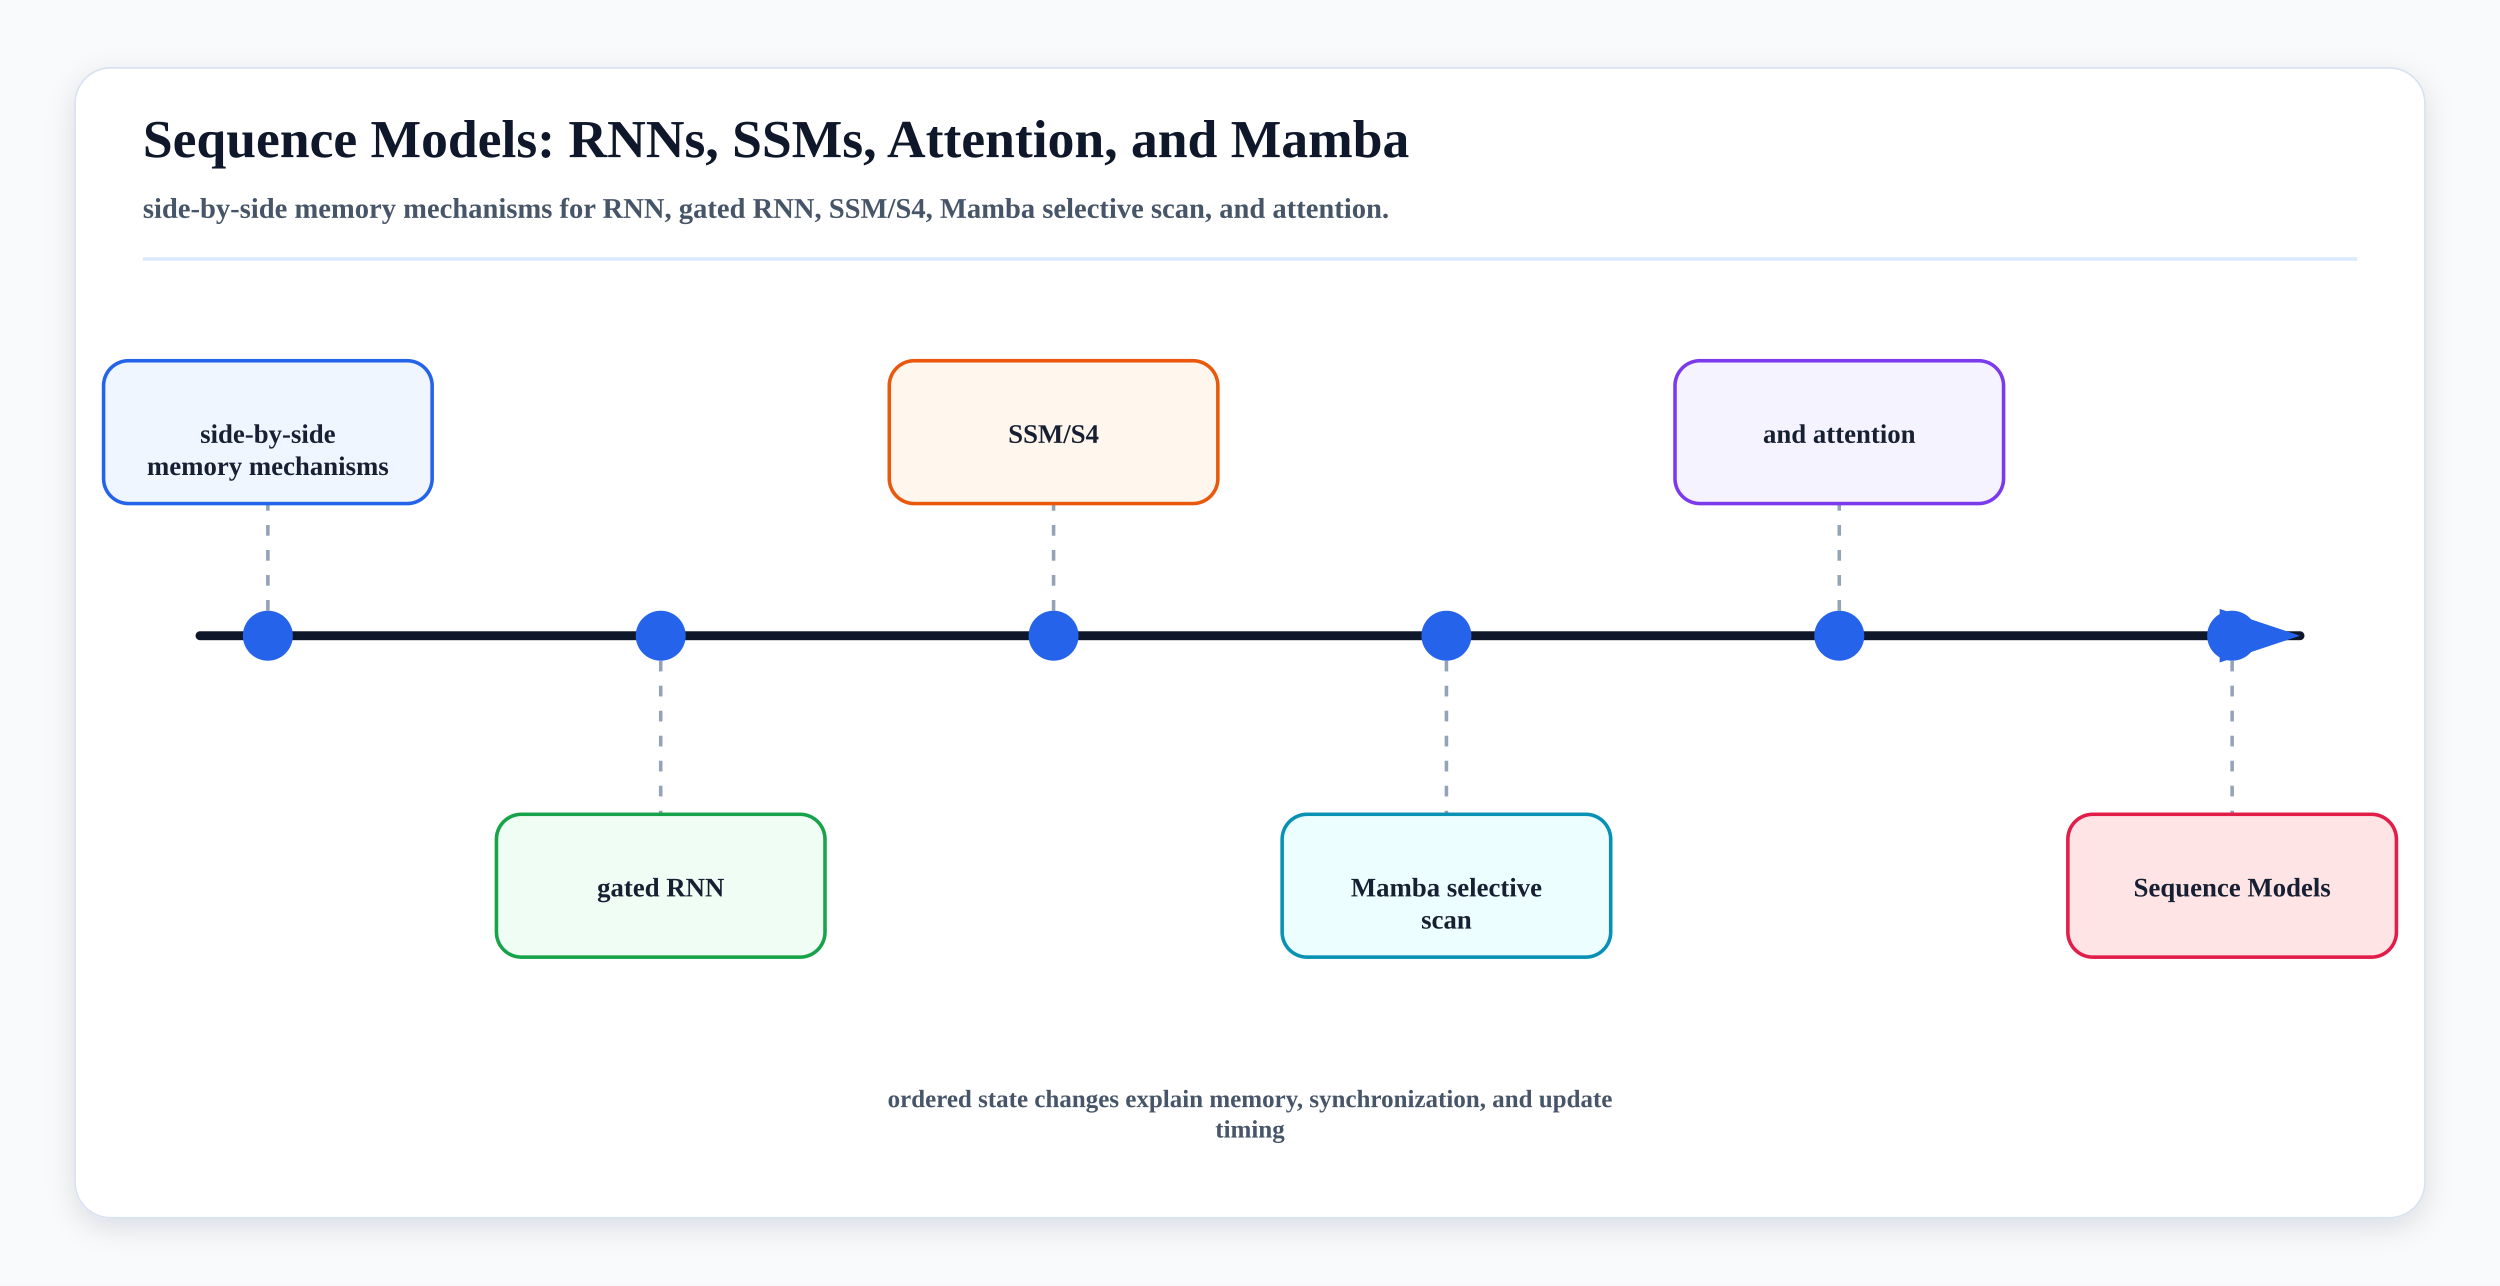
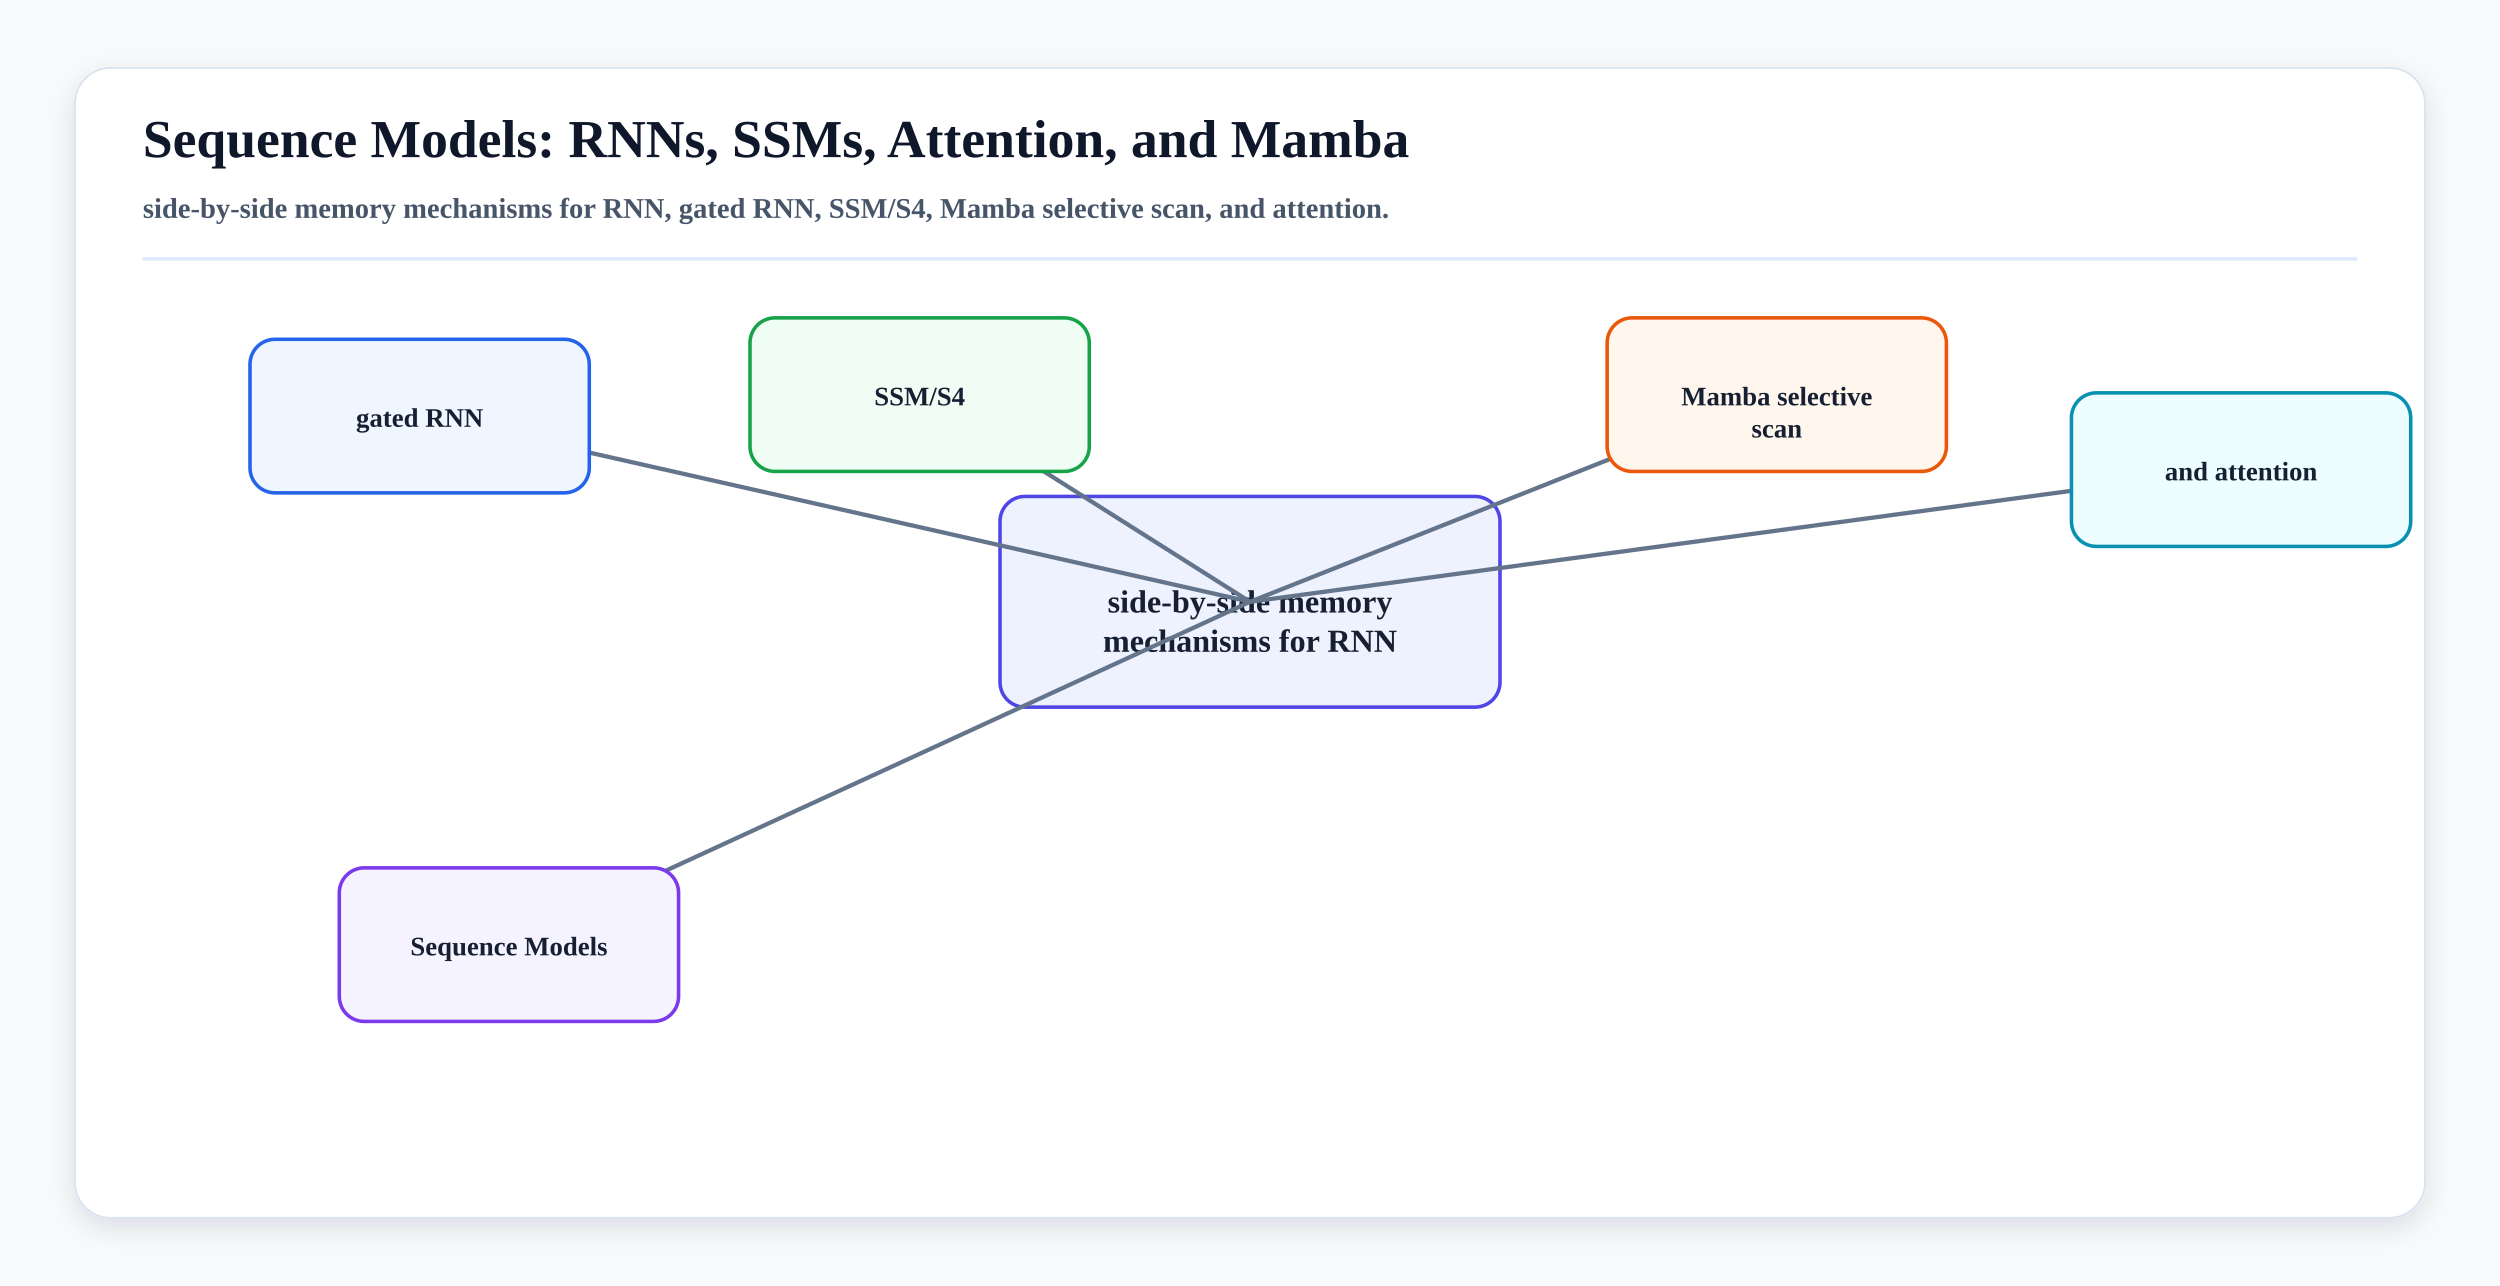
- <svg xmlns="http://www.w3.org/2000/svg" width="1400" height="720" viewBox="0 0 1400 720" role="img" aria-labelledby="title desc">
+ <svg xmlns="http://www.w3.org/2000/svg" width="1400" height="720" viewBox="0 0 1400 720" role="img" aria-labelledby="title desc" data-diagram-kind="architecture-comparison">
  <defs>
    <marker id="arrow" markerWidth="12" markerHeight="12" refX="9" refY="3" orient="auto" markerUnits="strokeWidth">
      <path d="M0,0 L0,6 L9,3 z" fill="#2563eb" />
    </marker>
    <filter id="shadow" x="-10%" y="-10%" width="120%" height="120%">
      <feDropShadow dx="0" dy="5" stdDeviation="8" flood-color="#0f172a" flood-opacity="0.12" />
    </filter>
    <pattern id="grid" width="28" height="28" patternUnits="userSpaceOnUse">
      <path d="M28 0H0V28" fill="none" stroke="#e2e8f0" stroke-width="1" />
    </pattern>
  </defs>
  <rect width="1400" height="720" fill="#f8fafc" />
  <rect x="42" y="38" width="1316" height="644" rx="20" fill="#ffffff" stroke="#d9e2ef" filter="url(#shadow)" />
  <text x="80" y="88" font-size="30" font-weight="800" fill="#0f172a">Sequence Models: RNNs, SSMs, Attention, and Mamba</text>
  <text x="80" y="122" font-size="16" font-weight="600" fill="#475569">side-by-side memory mechanisms for RNN, gated RNN, SSM/S4, Mamba selective scan, and attention.</text>
  <rect x="80" y="144" width="1240" height="2" fill="#dbeafe" />
-   <line x1="112" y1="356" x2="1288" y2="356" stroke="#0f172a" stroke-width="5" stroke-linecap="round" marker-end="url(#arrow)" />
-   <line x1="150" y1="356" x2="150" y2="242" stroke="#94a3b8" stroke-width="2" stroke-dasharray="6 8" />
-   <circle cx="150" cy="356" r="14" fill="#2563eb" />
-   <rect x="58" y="202" width="184" height="80" rx="14" fill="#eff6ff" stroke="#2563eb" stroke-width="2" />
-   <text x="150" y="248" text-anchor="middle" font-size="15" font-weight="700" fill="#172033">side-by-side</text>
-   <text x="150" y="266" text-anchor="middle" font-size="15" font-weight="700" fill="#172033">memory mechanisms</text>
-   <line x1="370" y1="356" x2="370" y2="496" stroke="#94a3b8" stroke-width="2" stroke-dasharray="6 8" />
-   <circle cx="370" cy="356" r="14" fill="#2563eb" />
-   <rect x="278" y="456" width="184" height="80" rx="14" fill="#f0fdf4" stroke="#16a34a" stroke-width="2" />
-   <text x="370" y="502" text-anchor="middle" font-size="15" font-weight="700" fill="#172033">gated RNN</text>
-   <line x1="590" y1="356" x2="590" y2="242" stroke="#94a3b8" stroke-width="2" stroke-dasharray="6 8" />
-   <circle cx="590" cy="356" r="14" fill="#2563eb" />
-   <rect x="498" y="202" width="184" height="80" rx="14" fill="#fff7ed" stroke="#ea580c" stroke-width="2" />
-   <text x="590" y="248" text-anchor="middle" font-size="15" font-weight="700" fill="#172033">SSM/S4</text>
-   <line x1="810" y1="356" x2="810" y2="496" stroke="#94a3b8" stroke-width="2" stroke-dasharray="6 8" />
-   <circle cx="810" cy="356" r="14" fill="#2563eb" />
-   <rect x="718" y="456" width="184" height="80" rx="14" fill="#ecfeff" stroke="#0891b2" stroke-width="2" />
-   <text x="810" y="502" text-anchor="middle" font-size="15" font-weight="700" fill="#172033">Mamba selective</text>
-   <text x="810" y="520" text-anchor="middle" font-size="15" font-weight="700" fill="#172033">scan</text>
-   <line x1="1030" y1="356" x2="1030" y2="242" stroke="#94a3b8" stroke-width="2" stroke-dasharray="6 8" />
-   <circle cx="1030" cy="356" r="14" fill="#2563eb" />
-   <rect x="938" y="202" width="184" height="80" rx="14" fill="#f5f3ff" stroke="#7c3aed" stroke-width="2" />
-   <text x="1030" y="248" text-anchor="middle" font-size="15" font-weight="700" fill="#172033">and attention</text>
-   <line x1="1250" y1="356" x2="1250" y2="496" stroke="#94a3b8" stroke-width="2" stroke-dasharray="6 8" />
-   <circle cx="1250" cy="356" r="14" fill="#2563eb" />
-   <rect x="1158" y="456" width="184" height="80" rx="14" fill="#ffe4e6" stroke="#e11d48" stroke-width="2" />
-   <text x="1250" y="502" text-anchor="middle" font-size="15" font-weight="700" fill="#172033">Sequence Models</text>
-   <text x="700" y="620" text-anchor="middle" font-size="14" font-weight="600" fill="#475569">ordered state changes explain memory, synchronization, and update</text>
-   <text x="700" y="637" text-anchor="middle" font-size="14" font-weight="600" fill="#475569">timing</text>
+   <rect x="560" y="278" width="280" height="118" rx="14" fill="#eef2ff" stroke="#4f46e5" stroke-width="2" />
+   <text x="700" y="343" text-anchor="middle" font-size="18" font-weight="700" fill="#172033">side-by-side memory</text>
+   <text x="700" y="365" text-anchor="middle" font-size="18" font-weight="700" fill="#172033">mechanisms for RNN</text>
+   <line x1="700" y1="337" x2="235" y2="232" stroke="#64748b" stroke-width="2.4" stroke-linecap="round" marker-end="url(#arrow)" />
+   <rect x="140" y="190" width="190" height="86" rx="14" fill="#eff6ff" stroke="#2563eb" stroke-width="2" />
+   <text x="235" y="239" text-anchor="middle" font-size="15" font-weight="700" fill="#172033">gated RNN</text>
+   <line x1="700" y1="337" x2="515" y2="220" stroke="#64748b" stroke-width="2.4" stroke-linecap="round" marker-end="url(#arrow)" />
+   <rect x="420" y="178" width="190" height="86" rx="14" fill="#f0fdf4" stroke="#16a34a" stroke-width="2" />
+   <text x="515" y="227" text-anchor="middle" font-size="15" font-weight="700" fill="#172033">SSM/S4</text>
+   <line x1="700" y1="337" x2="995" y2="220" stroke="#64748b" stroke-width="2.4" stroke-linecap="round" marker-end="url(#arrow)" />
+   <rect x="900" y="178" width="190" height="86" rx="14" fill="#fff7ed" stroke="#ea580c" stroke-width="2" />
+   <text x="995" y="227" text-anchor="middle" font-size="15" font-weight="700" fill="#172033">Mamba selective</text>
+   <text x="995" y="245" text-anchor="middle" font-size="15" font-weight="700" fill="#172033">scan</text>
+   <line x1="700" y1="337" x2="1255" y2="262" stroke="#64748b" stroke-width="2.4" stroke-linecap="round" marker-end="url(#arrow)" />
+   <rect x="1160" y="220" width="190" height="86" rx="14" fill="#ecfeff" stroke="#0891b2" stroke-width="2" />
+   <text x="1255" y="269" text-anchor="middle" font-size="15" font-weight="700" fill="#172033">and attention</text>
+   <line x1="700" y1="337" x2="285" y2="528" stroke="#64748b" stroke-width="2.4" stroke-linecap="round" marker-end="url(#arrow)" />
+   <rect x="190" y="486" width="190" height="86" rx="14" fill="#f5f3ff" stroke="#7c3aed" stroke-width="2" />
+   <text x="285" y="535" text-anchor="middle" font-size="15" font-weight="700" fill="#172033">Sequence Models</text>
</svg>
